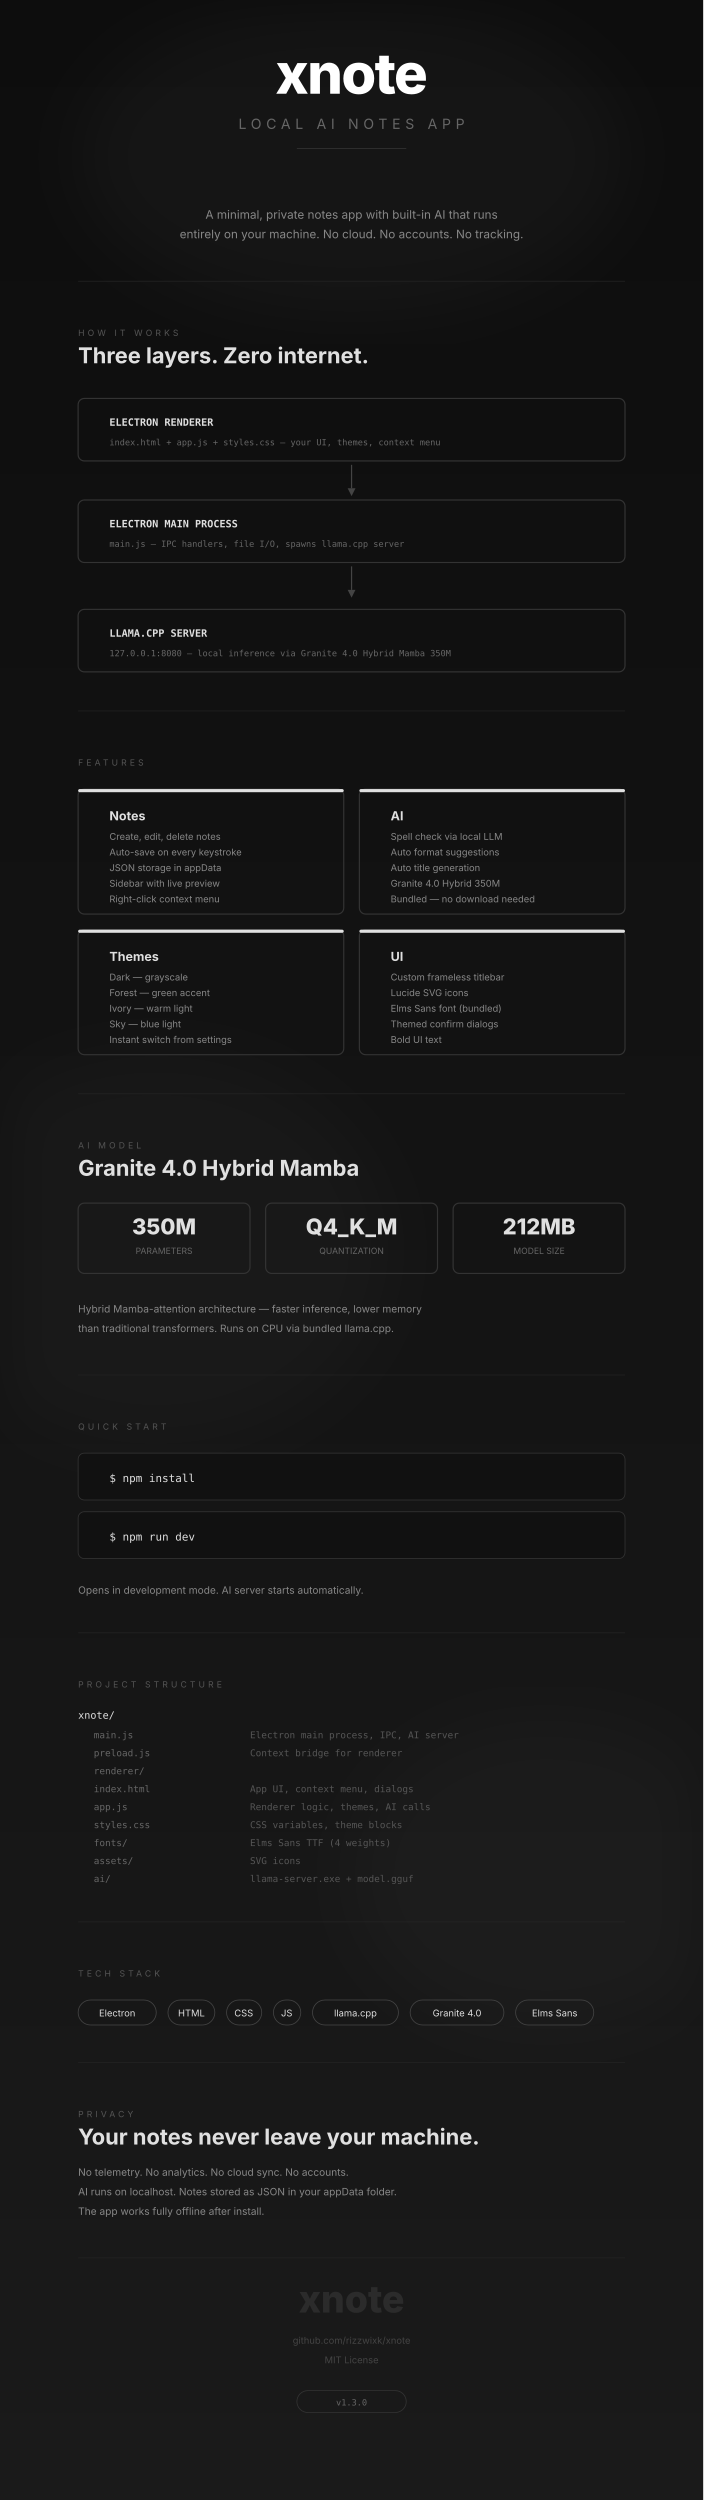
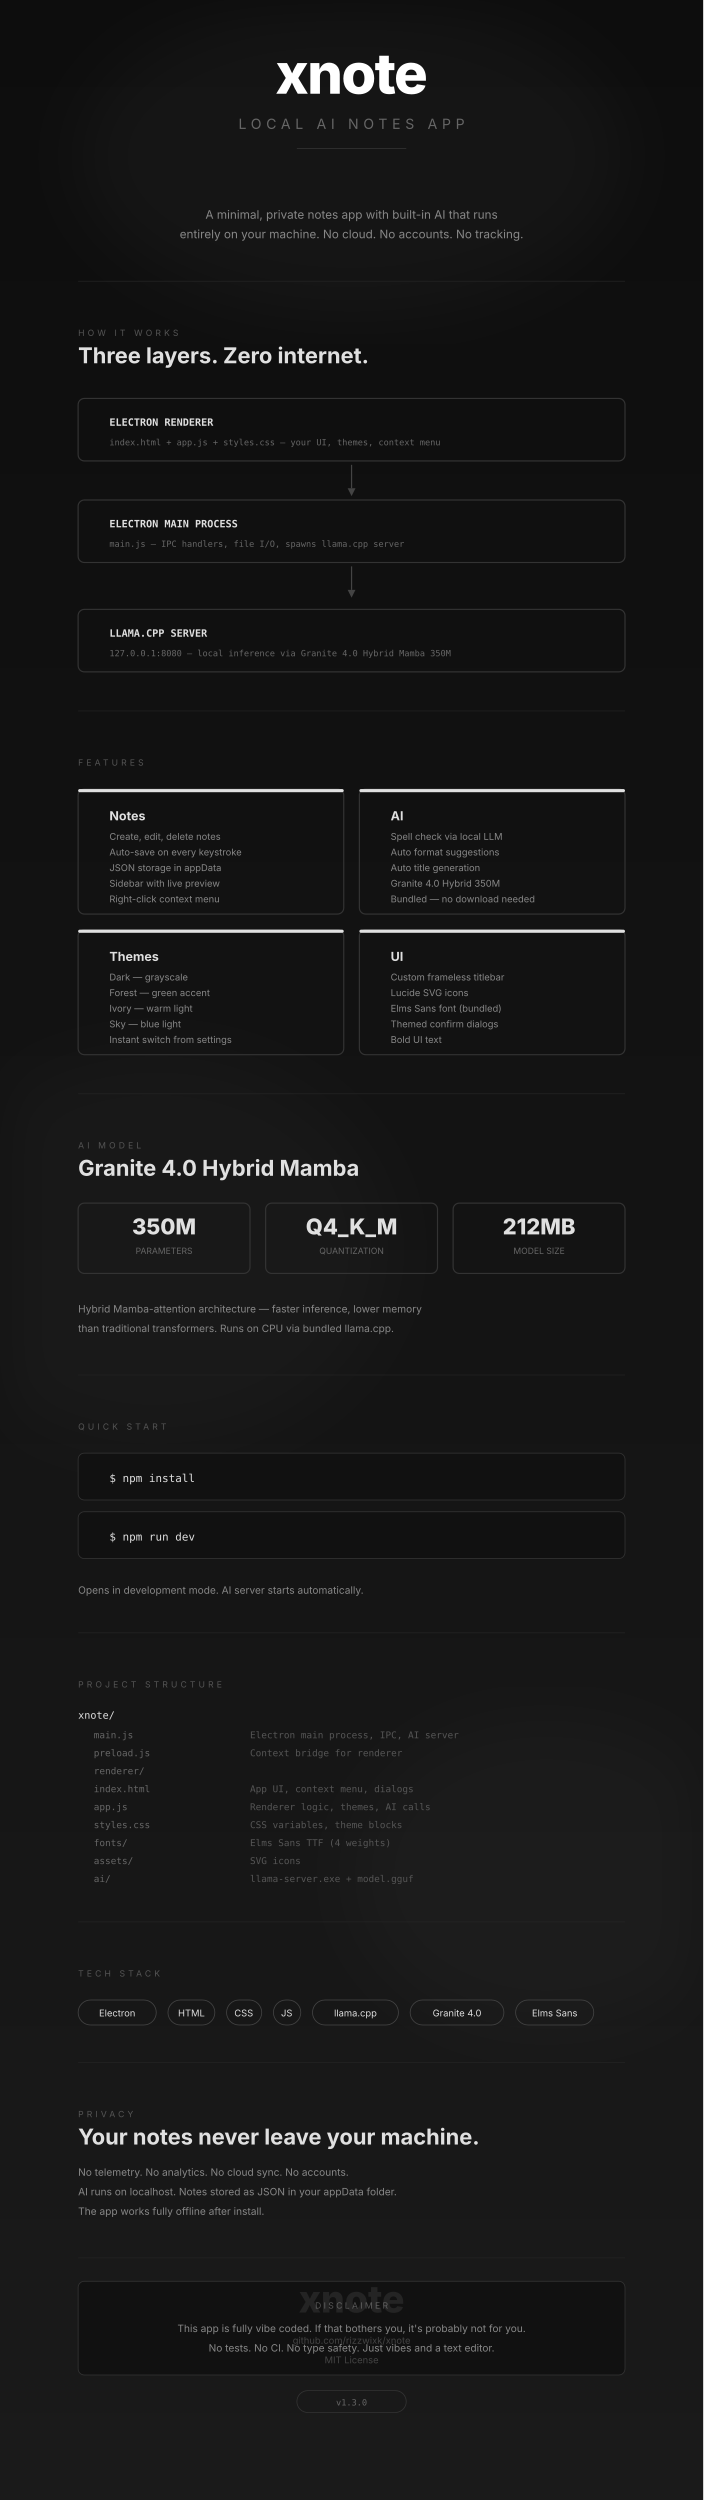
<svg xmlns="http://www.w3.org/2000/svg" viewBox="0 0 900 3200">
  <defs>
    <linearGradient id="bg" x1="0%" y1="0%" x2="0%" y2="100%">
      <stop offset="0%" stop-color="#0d0d0d" />
      <stop offset="100%" stop-color="#1a1a1a" />
    </linearGradient>
    <linearGradient id="glow" x1="0%" y1="0%" x2="100%" y2="100%">
      <stop offset="0%" stop-color="#ffffff" stop-opacity="0.08" />
      <stop offset="100%" stop-color="#ffffff" stop-opacity="0" />
    </linearGradient>
    <filter id="blur1">
      <feGaussianBlur stdDeviation="40" />
    </filter>
  </defs>
  <rect width="900" height="3200" fill="url(#bg)" />
  <ellipse cx="450" cy="200" rx="350" ry="200" fill="#ffffff" opacity="0.03" filter="url(#blur1)" />
  <ellipse cx="200" cy="1600" rx="300" ry="250" fill="#ffffff" opacity="0.02" filter="url(#blur1)" />
  <ellipse cx="700" cy="2400" rx="250" ry="200" fill="#ffffff" opacity="0.02" filter="url(#blur1)" />
  <text x="450" y="120" font-family="system-ui, -apple-system, sans-serif" font-size="72" font-weight="800" fill="#ffffff" text-anchor="middle" letter-spacing="-2">xnote</text>
  <text x="450" y="165" font-family="system-ui, -apple-system, sans-serif" font-size="18" fill="#666666" text-anchor="middle" letter-spacing="6" text-transform="uppercase">LOCAL AI NOTES APP</text>
  <line x1="380" y1="190" x2="520" y2="190" stroke="#333333" stroke-width="1" />
  <text x="450" y="280" font-family="system-ui, -apple-system, sans-serif" font-size="15" fill="#888888" text-anchor="middle">A minimal, private notes app with built-in AI that runs</text>
  <text x="450" y="305" font-family="system-ui, -apple-system, sans-serif" font-size="15" fill="#888888" text-anchor="middle">entirely on your machine. No cloud. No accounts. No tracking.</text>
  <line x1="100" y1="360" x2="800" y2="360" stroke="#222222" stroke-width="1" />
  <text x="100" y="430" font-family="system-ui, -apple-system, sans-serif" font-size="11" fill="#555555" letter-spacing="4" text-transform="uppercase">HOW IT WORKS</text>
  <text x="100" y="465" font-family="system-ui, -apple-system, sans-serif" font-size="28" font-weight="700" fill="#e0e0e0">Three layers. Zero internet.</text>
  <rect x="100" y="510" width="700" height="80" rx="8" fill="none" stroke="#333333" stroke-width="1.5" />
  <text x="140" y="545" font-family="monospace" font-size="13" font-weight="700" fill="#e0e0e0">ELECTRON RENDERER</text>
  <text x="140" y="570" font-family="monospace" font-size="11" fill="#666666">index.html + app.js + styles.css — your UI, themes, context menu</text>
  <line x1="450" y1="595" x2="450" y2="625" stroke="#444444" stroke-width="1.5" />
  <polygon points="445,625 450,635 455,625" fill="#444444" />
  <rect x="100" y="640" width="700" height="80" rx="8" fill="none" stroke="#333333" stroke-width="1.5" />
  <text x="140" y="675" font-family="monospace" font-size="13" font-weight="700" fill="#e0e0e0">ELECTRON MAIN PROCESS</text>
  <text x="140" y="700" font-family="monospace" font-size="11" fill="#666666">main.js — IPC handlers, file I/O, spawns llama.cpp server</text>
  <line x1="450" y1="725" x2="450" y2="755" stroke="#444444" stroke-width="1.5" />
  <polygon points="445,755 450,765 455,755" fill="#444444" />
  <rect x="100" y="780" width="700" height="80" rx="8" fill="none" stroke="#333333" stroke-width="1.5" />
  <text x="140" y="815" font-family="monospace" font-size="13" font-weight="700" fill="#e0e0e0">LLAMA.CPP SERVER</text>
  <text x="140" y="840" font-family="monospace" font-size="11" fill="#666666">127.0.0.1:8080 — local inference via Granite 4.0 Hybrid Mamba 350M</text>
  <line x1="100" y1="910" x2="800" y2="910" stroke="#222222" stroke-width="1" />
  <text x="100" y="980" font-family="system-ui, -apple-system, sans-serif" font-size="11" fill="#555555" letter-spacing="4" text-transform="uppercase">FEATURES</text>
  <rect x="100" y="1010" width="340" height="160" rx="8" fill="none" stroke="#333333" stroke-width="1.5" />
  <rect x="100" y="1010" width="340" height="4" rx="2" fill="#e0e0e0" />
  <text x="140" y="1050" font-family="system-ui, -apple-system, sans-serif" font-size="16" font-weight="700" fill="#e0e0e0">Notes</text>
  <text x="140" y="1075" font-family="system-ui, -apple-system, sans-serif" font-size="12" fill="#888888">Create, edit, delete notes</text>
  <text x="140" y="1095" font-family="system-ui, -apple-system, sans-serif" font-size="12" fill="#888888">Auto-save on every keystroke</text>
  <text x="140" y="1115" font-family="system-ui, -apple-system, sans-serif" font-size="12" fill="#888888">JSON storage in appData</text>
  <text x="140" y="1135" font-family="system-ui, -apple-system, sans-serif" font-size="12" fill="#888888">Sidebar with live preview</text>
  <text x="140" y="1155" font-family="system-ui, -apple-system, sans-serif" font-size="12" fill="#888888">Right-click context menu</text>
  <rect x="460" y="1010" width="340" height="160" rx="8" fill="none" stroke="#333333" stroke-width="1.5" />
  <rect x="460" y="1010" width="340" height="4" rx="2" fill="#e0e0e0" />
  <text x="500" y="1050" font-family="system-ui, -apple-system, sans-serif" font-size="16" font-weight="700" fill="#e0e0e0">AI</text>
  <text x="500" y="1075" font-family="system-ui, -apple-system, sans-serif" font-size="12" fill="#888888">Spell check via local LLM</text>
  <text x="500" y="1095" font-family="system-ui, -apple-system, sans-serif" font-size="12" fill="#888888">Auto format suggestions</text>
  <text x="500" y="1115" font-family="system-ui, -apple-system, sans-serif" font-size="12" fill="#888888">Auto title generation</text>
  <text x="500" y="1135" font-family="system-ui, -apple-system, sans-serif" font-size="12" fill="#888888">Granite 4.0 Hybrid 350M</text>
  <text x="500" y="1155" font-family="system-ui, -apple-system, sans-serif" font-size="12" fill="#888888">Bundled — no download needed</text>
  <rect x="100" y="1190" width="340" height="160" rx="8" fill="none" stroke="#333333" stroke-width="1.5" />
  <rect x="100" y="1190" width="340" height="4" rx="2" fill="#e0e0e0" />
  <text x="140" y="1230" font-family="system-ui, -apple-system, sans-serif" font-size="16" font-weight="700" fill="#e0e0e0">Themes</text>
  <text x="140" y="1255" font-family="system-ui, -apple-system, sans-serif" font-size="12" fill="#888888">Dark — grayscale</text>
  <text x="140" y="1275" font-family="system-ui, -apple-system, sans-serif" font-size="12" fill="#888888">Forest — green accent</text>
  <text x="140" y="1295" font-family="system-ui, -apple-system, sans-serif" font-size="12" fill="#888888">Ivory — warm light</text>
  <text x="140" y="1315" font-family="system-ui, -apple-system, sans-serif" font-size="12" fill="#888888">Sky — blue light</text>
  <text x="140" y="1335" font-family="system-ui, -apple-system, sans-serif" font-size="12" fill="#888888">Instant switch from settings</text>
  <rect x="460" y="1190" width="340" height="160" rx="8" fill="none" stroke="#333333" stroke-width="1.5" />
  <rect x="460" y="1190" width="340" height="4" rx="2" fill="#e0e0e0" />
  <text x="500" y="1230" font-family="system-ui, -apple-system, sans-serif" font-size="16" font-weight="700" fill="#e0e0e0">UI</text>
  <text x="500" y="1255" font-family="system-ui, -apple-system, sans-serif" font-size="12" fill="#888888">Custom frameless titlebar</text>
  <text x="500" y="1275" font-family="system-ui, -apple-system, sans-serif" font-size="12" fill="#888888">Lucide SVG icons</text>
  <text x="500" y="1295" font-family="system-ui, -apple-system, sans-serif" font-size="12" fill="#888888">Elms Sans font (bundled)</text>
  <text x="500" y="1315" font-family="system-ui, -apple-system, sans-serif" font-size="12" fill="#888888">Themed confirm dialogs</text>
  <text x="500" y="1335" font-family="system-ui, -apple-system, sans-serif" font-size="12" fill="#888888">Bold UI text</text>
  <line x1="100" y1="1400" x2="800" y2="1400" stroke="#222222" stroke-width="1" />
  <text x="100" y="1470" font-family="system-ui, -apple-system, sans-serif" font-size="11" fill="#555555" letter-spacing="4" text-transform="uppercase">AI MODEL</text>
  <text x="100" y="1505" font-family="system-ui, -apple-system, sans-serif" font-size="28" font-weight="700" fill="#e0e0e0">Granite 4.0 Hybrid Mamba</text>
  <rect x="100" y="1540" width="220" height="90" rx="8" fill="none" stroke="#333333" stroke-width="1.5" />
  <text x="210" y="1580" font-family="system-ui, -apple-system, sans-serif" font-size="28" font-weight="800" fill="#e0e0e0" text-anchor="middle">350M</text>
  <text x="210" y="1605" font-family="system-ui, -apple-system, sans-serif" font-size="11" fill="#666666" text-anchor="middle">PARAMETERS</text>
  <rect x="340" y="1540" width="220" height="90" rx="8" fill="none" stroke="#333333" stroke-width="1.5" />
  <text x="450" y="1580" font-family="system-ui, -apple-system, sans-serif" font-size="28" font-weight="800" fill="#e0e0e0" text-anchor="middle">Q4_K_M</text>
  <text x="450" y="1605" font-family="system-ui, -apple-system, sans-serif" font-size="11" fill="#666666" text-anchor="middle">QUANTIZATION</text>
  <rect x="580" y="1540" width="220" height="90" rx="8" fill="none" stroke="#333333" stroke-width="1.5" />
  <text x="690" y="1580" font-family="system-ui, -apple-system, sans-serif" font-size="28" font-weight="800" fill="#e0e0e0" text-anchor="middle">212MB</text>
  <text x="690" y="1605" font-family="system-ui, -apple-system, sans-serif" font-size="11" fill="#666666" text-anchor="middle">MODEL SIZE</text>
  <text x="100" y="1680" font-family="system-ui, -apple-system, sans-serif" font-size="13" fill="#888888">Hybrid Mamba-attention architecture — faster inference, lower memory</text>
  <text x="100" y="1705" font-family="system-ui, -apple-system, sans-serif" font-size="13" fill="#888888">than traditional transformers. Runs on CPU via bundled llama.cpp.</text>
  <line x1="100" y1="1760" x2="800" y2="1760" stroke="#222222" stroke-width="1" />
  <text x="100" y="1830" font-family="system-ui, -apple-system, sans-serif" font-size="11" fill="#555555" letter-spacing="4" text-transform="uppercase">QUICK START</text>
  <rect x="100" y="1860" width="700" height="60" rx="8" fill="#111111" stroke="#333333" stroke-width="1" />
  <text x="140" y="1897" font-family="monospace" font-size="14" fill="#e0e0e0">$ npm install</text>
  <rect x="100" y="1935" width="700" height="60" rx="8" fill="#111111" stroke="#333333" stroke-width="1" />
  <text x="140" y="1972" font-family="monospace" font-size="14" fill="#e0e0e0">$ npm run dev</text>
  <text x="100" y="2040" font-family="system-ui, -apple-system, sans-serif" font-size="13" fill="#888888">Opens in development mode. AI server starts automatically.</text>
  <line x1="100" y1="2090" x2="800" y2="2090" stroke="#222222" stroke-width="1" />
  <text x="100" y="2160" font-family="system-ui, -apple-system, sans-serif" font-size="11" fill="#555555" letter-spacing="4" text-transform="uppercase">PROJECT STRUCTURE</text>
  <text x="100" y="2200" font-family="monospace" font-size="13" fill="#e0e0e0">xnote/</text>
  <text x="120" y="2225" font-family="monospace" font-size="12" fill="#666666">main.js</text>
  <text x="320" y="2225" font-family="monospace" font-size="12" fill="#555555">Electron main process, IPC, AI server</text>
  <text x="120" y="2248" font-family="monospace" font-size="12" fill="#666666">preload.js</text>
  <text x="320" y="2248" font-family="monospace" font-size="12" fill="#555555">Context bridge for renderer</text>
  <text x="120" y="2271" font-family="monospace" font-size="12" fill="#666666">renderer/</text>
  <text x="120" y="2294" font-family="monospace" font-size="12" fill="#666666">  index.html</text>
  <text x="320" y="2294" font-family="monospace" font-size="12" fill="#555555">App UI, context menu, dialogs</text>
  <text x="120" y="2317" font-family="monospace" font-size="12" fill="#666666">  app.js</text>
  <text x="320" y="2317" font-family="monospace" font-size="12" fill="#555555">Renderer logic, themes, AI calls</text>
  <text x="120" y="2340" font-family="monospace" font-size="12" fill="#666666">  styles.css</text>
  <text x="320" y="2340" font-family="monospace" font-size="12" fill="#555555">CSS variables, theme blocks</text>
  <text x="120" y="2363" font-family="monospace" font-size="12" fill="#666666">  fonts/</text>
  <text x="320" y="2363" font-family="monospace" font-size="12" fill="#555555">Elms Sans TTF (4 weights)</text>
  <text x="120" y="2386" font-family="monospace" font-size="12" fill="#666666">  assets/</text>
  <text x="320" y="2386" font-family="monospace" font-size="12" fill="#555555">SVG icons</text>
  <text x="120" y="2409" font-family="monospace" font-size="12" fill="#666666">ai/</text>
  <text x="320" y="2409" font-family="monospace" font-size="12" fill="#555555">llama-server.exe + model.gguf</text>
  <line x1="100" y1="2460" x2="800" y2="2460" stroke="#222222" stroke-width="1" />
  <text x="100" y="2530" font-family="system-ui, -apple-system, sans-serif" font-size="11" fill="#555555" letter-spacing="4" text-transform="uppercase">TECH STACK</text>
  <rect x="100" y="2560" width="100" height="32" rx="16" fill="none" stroke="#444444" stroke-width="1" />
  <text x="150" y="2581" font-family="system-ui, -apple-system, sans-serif" font-size="12" fill="#e0e0e0" text-anchor="middle">Electron</text>
  <rect x="215" y="2560" width="60" height="32" rx="16" fill="none" stroke="#444444" stroke-width="1" />
  <text x="245" y="2581" font-family="system-ui, -apple-system, sans-serif" font-size="12" fill="#e0e0e0" text-anchor="middle">HTML</text>
  <rect x="290" y="2560" width="45" height="32" rx="16" fill="none" stroke="#444444" stroke-width="1" />
  <text x="312" y="2581" font-family="system-ui, -apple-system, sans-serif" font-size="12" fill="#e0e0e0" text-anchor="middle">CSS</text>
  <rect x="350" y="2560" width="35" height="32" rx="16" fill="none" stroke="#444444" stroke-width="1" />
  <text x="367" y="2581" font-family="system-ui, -apple-system, sans-serif" font-size="12" fill="#e0e0e0" text-anchor="middle">JS</text>
  <rect x="400" y="2560" width="110" height="32" rx="16" fill="none" stroke="#444444" stroke-width="1" />
  <text x="455" y="2581" font-family="system-ui, -apple-system, sans-serif" font-size="12" fill="#e0e0e0" text-anchor="middle">llama.cpp</text>
  <rect x="525" y="2560" width="120" height="32" rx="16" fill="none" stroke="#444444" stroke-width="1" />
  <text x="585" y="2581" font-family="system-ui, -apple-system, sans-serif" font-size="12" fill="#e0e0e0" text-anchor="middle">Granite 4.0</text>
  <rect x="660" y="2560" width="100" height="32" rx="16" fill="none" stroke="#444444" stroke-width="1" />
  <text x="710" y="2581" font-family="system-ui, -apple-system, sans-serif" font-size="12" fill="#e0e0e0" text-anchor="middle">Elms Sans</text>
  <line x1="100" y1="2640" x2="800" y2="2640" stroke="#222222" stroke-width="1" />
  <text x="100" y="2710" font-family="system-ui, -apple-system, sans-serif" font-size="11" fill="#555555" letter-spacing="4" text-transform="uppercase">PRIVACY</text>
  <text x="100" y="2745" font-family="system-ui, -apple-system, sans-serif" font-size="28" font-weight="700" fill="#e0e0e0">Your notes never leave your machine.</text>
  <text x="100" y="2785" font-family="system-ui, -apple-system, sans-serif" font-size="13" fill="#888888">No telemetry. No analytics. No cloud sync. No accounts.</text>
  <text x="100" y="2810" font-family="system-ui, -apple-system, sans-serif" font-size="13" fill="#888888">AI runs on localhost. Notes stored as JSON in your appData folder.</text>
  <text x="100" y="2835" font-family="system-ui, -apple-system, sans-serif" font-size="13" fill="#888888">The app works fully offline after install.</text>
  <line x1="100" y1="2890" x2="800" y2="2890" stroke="#222222" stroke-width="1" />
+   <rect x="100" y="2920" width="700" height="120" rx="8" fill="#111111" stroke="#333333" stroke-width="1" />
+   <text x="450" y="2955" font-family="system-ui, -apple-system, sans-serif" font-size="11" fill="#555555" letter-spacing="3" text-anchor="middle" text-transform="uppercase">DISCLAIMER</text>
+   <text x="450" y="2985" font-family="system-ui, -apple-system, sans-serif" font-size="13" fill="#888888" text-anchor="middle">This app is fully vibe coded. If that bothers you, it's probably not for you.</text>
+   <text x="450" y="3010" font-family="system-ui, -apple-system, sans-serif" font-size="13" fill="#888888" text-anchor="middle">No tests. No CI. No type safety. Just vibes and a text editor.</text>
  <text x="450" y="2960" font-family="system-ui, -apple-system, sans-serif" font-size="48" font-weight="800" fill="#ffffff" text-anchor="middle" opacity="0.08">xnote</text>
  <text x="450" y="3000" font-family="system-ui, -apple-system, sans-serif" font-size="12" fill="#444444" text-anchor="middle">github.com/rizzwixk/xnote</text>
  <text x="450" y="3025" font-family="system-ui, -apple-system, sans-serif" font-size="12" fill="#444444" text-anchor="middle">MIT License</text>
  <rect x="380" y="3060" width="140" height="28" rx="14" fill="none" stroke="#333333" stroke-width="1" />
  <text x="450" y="3079" font-family="monospace" font-size="11" fill="#666666" text-anchor="middle">v1.3.0</text>
</svg>
